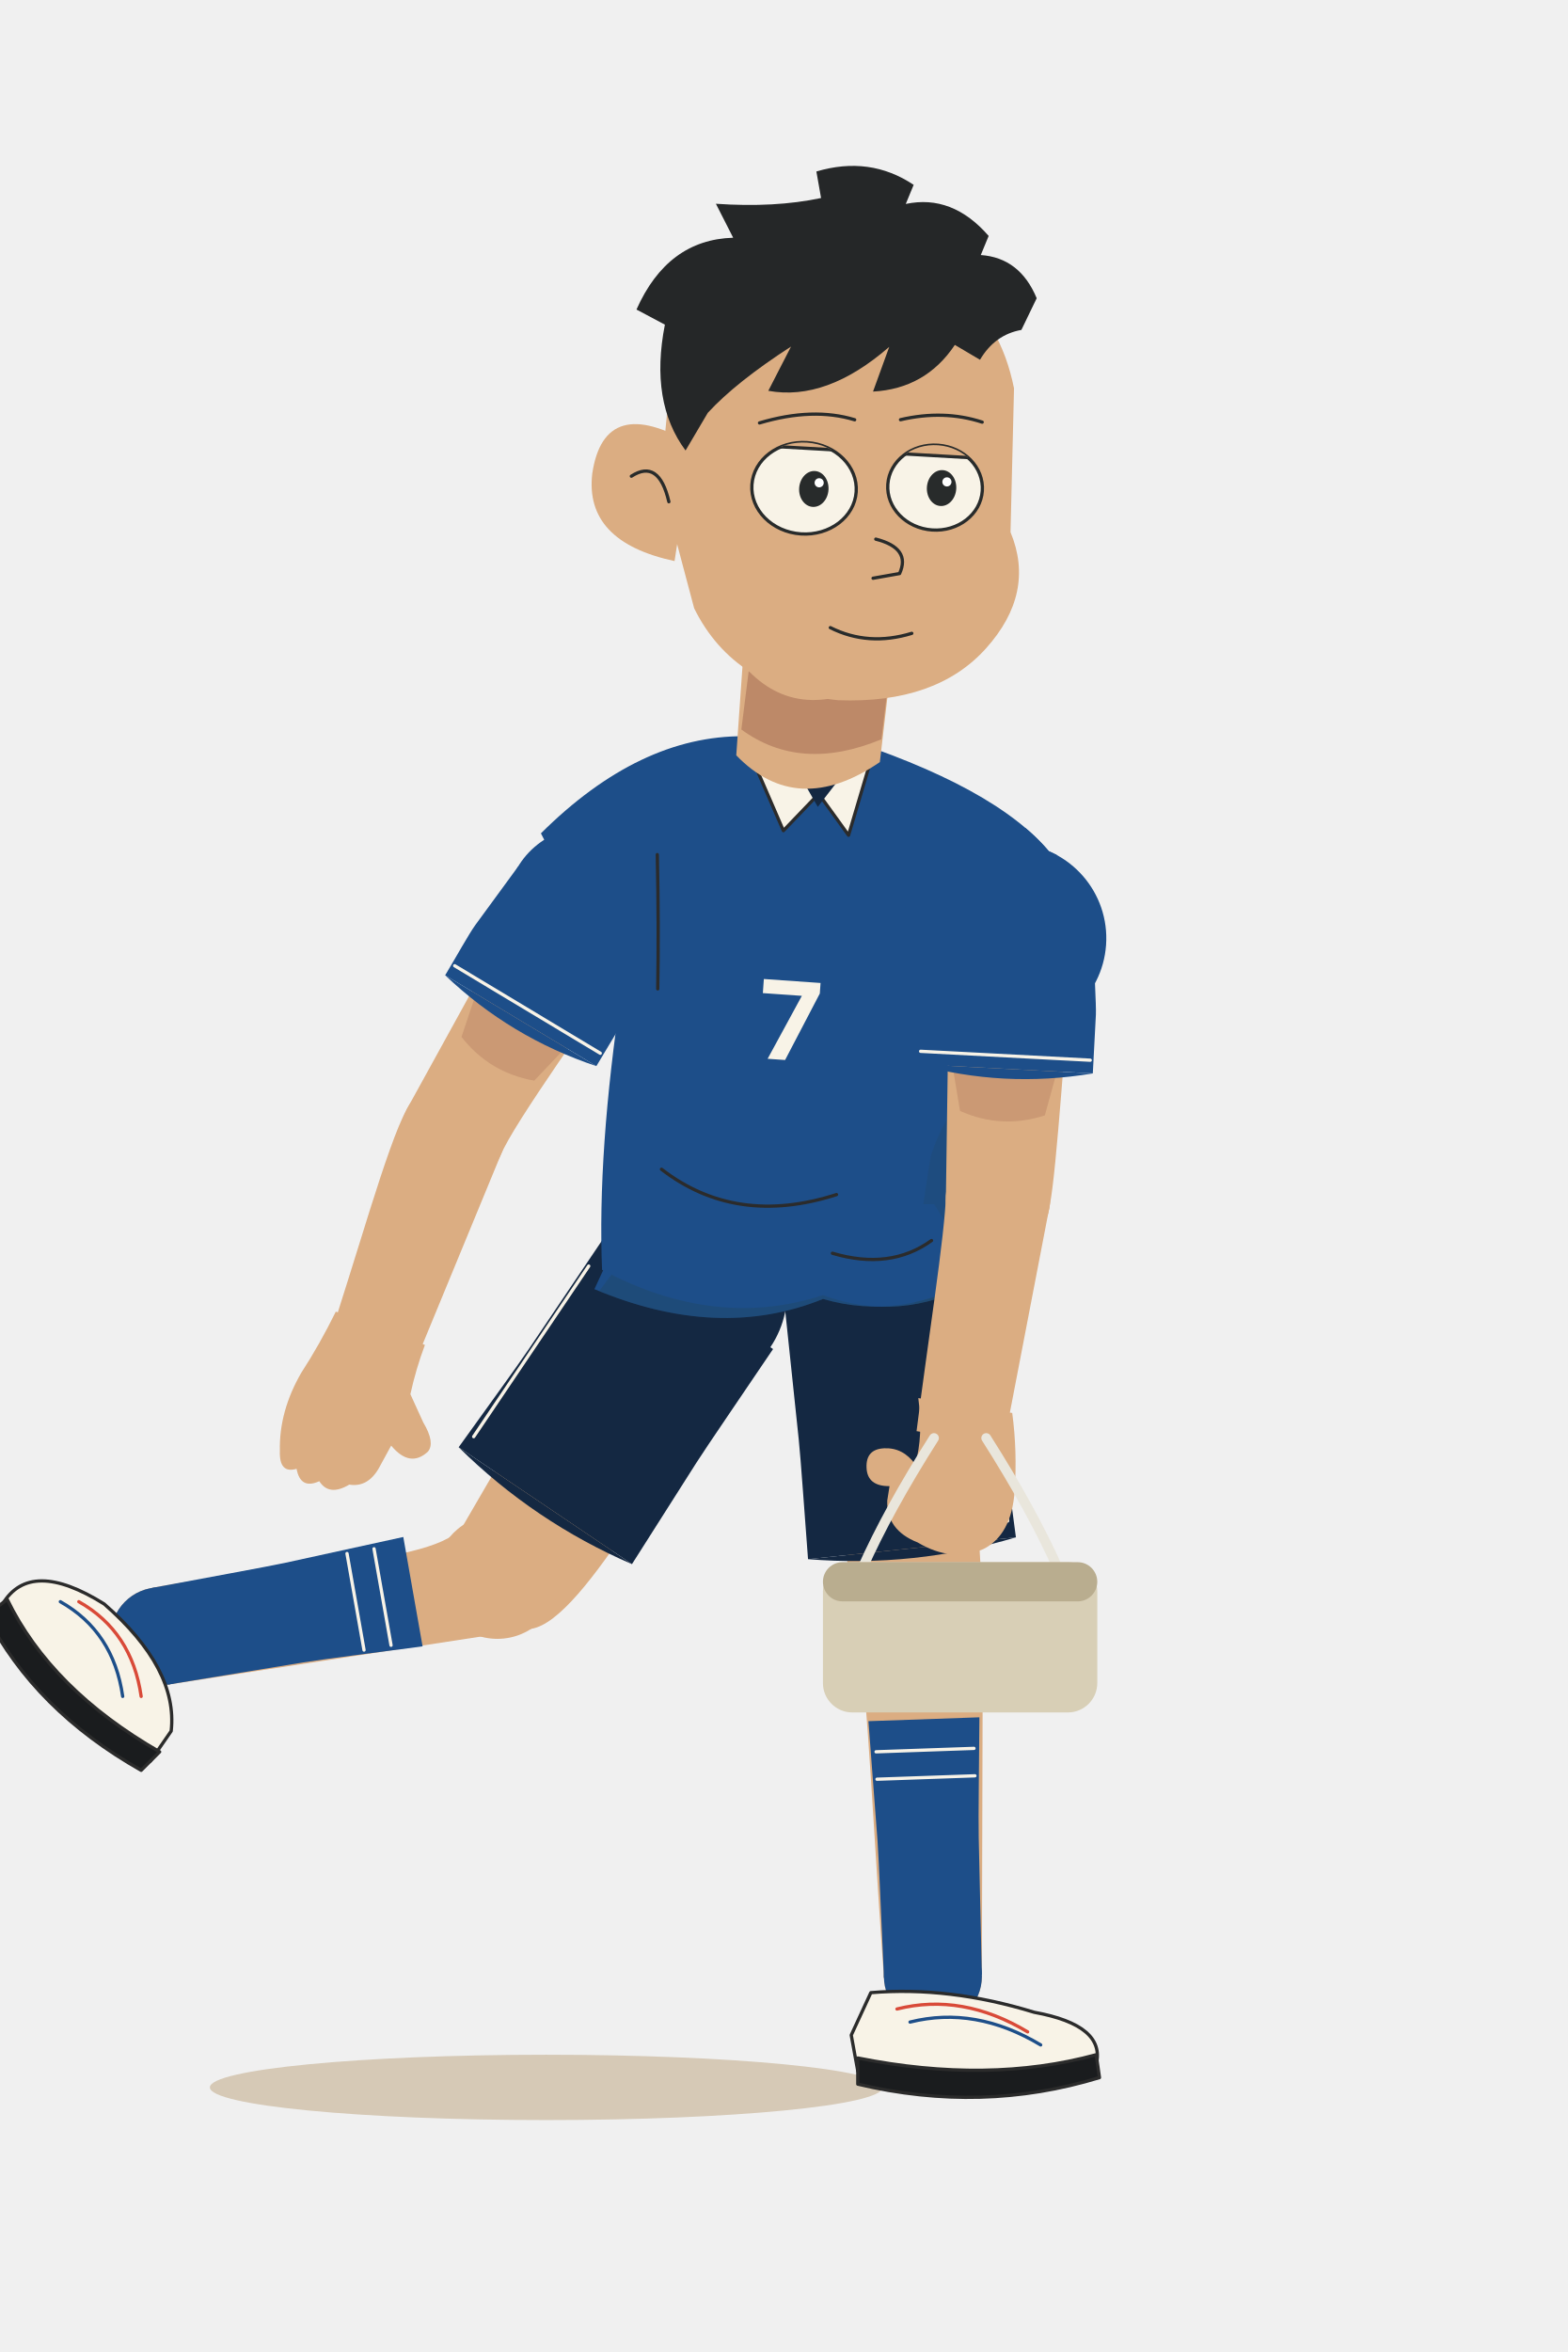
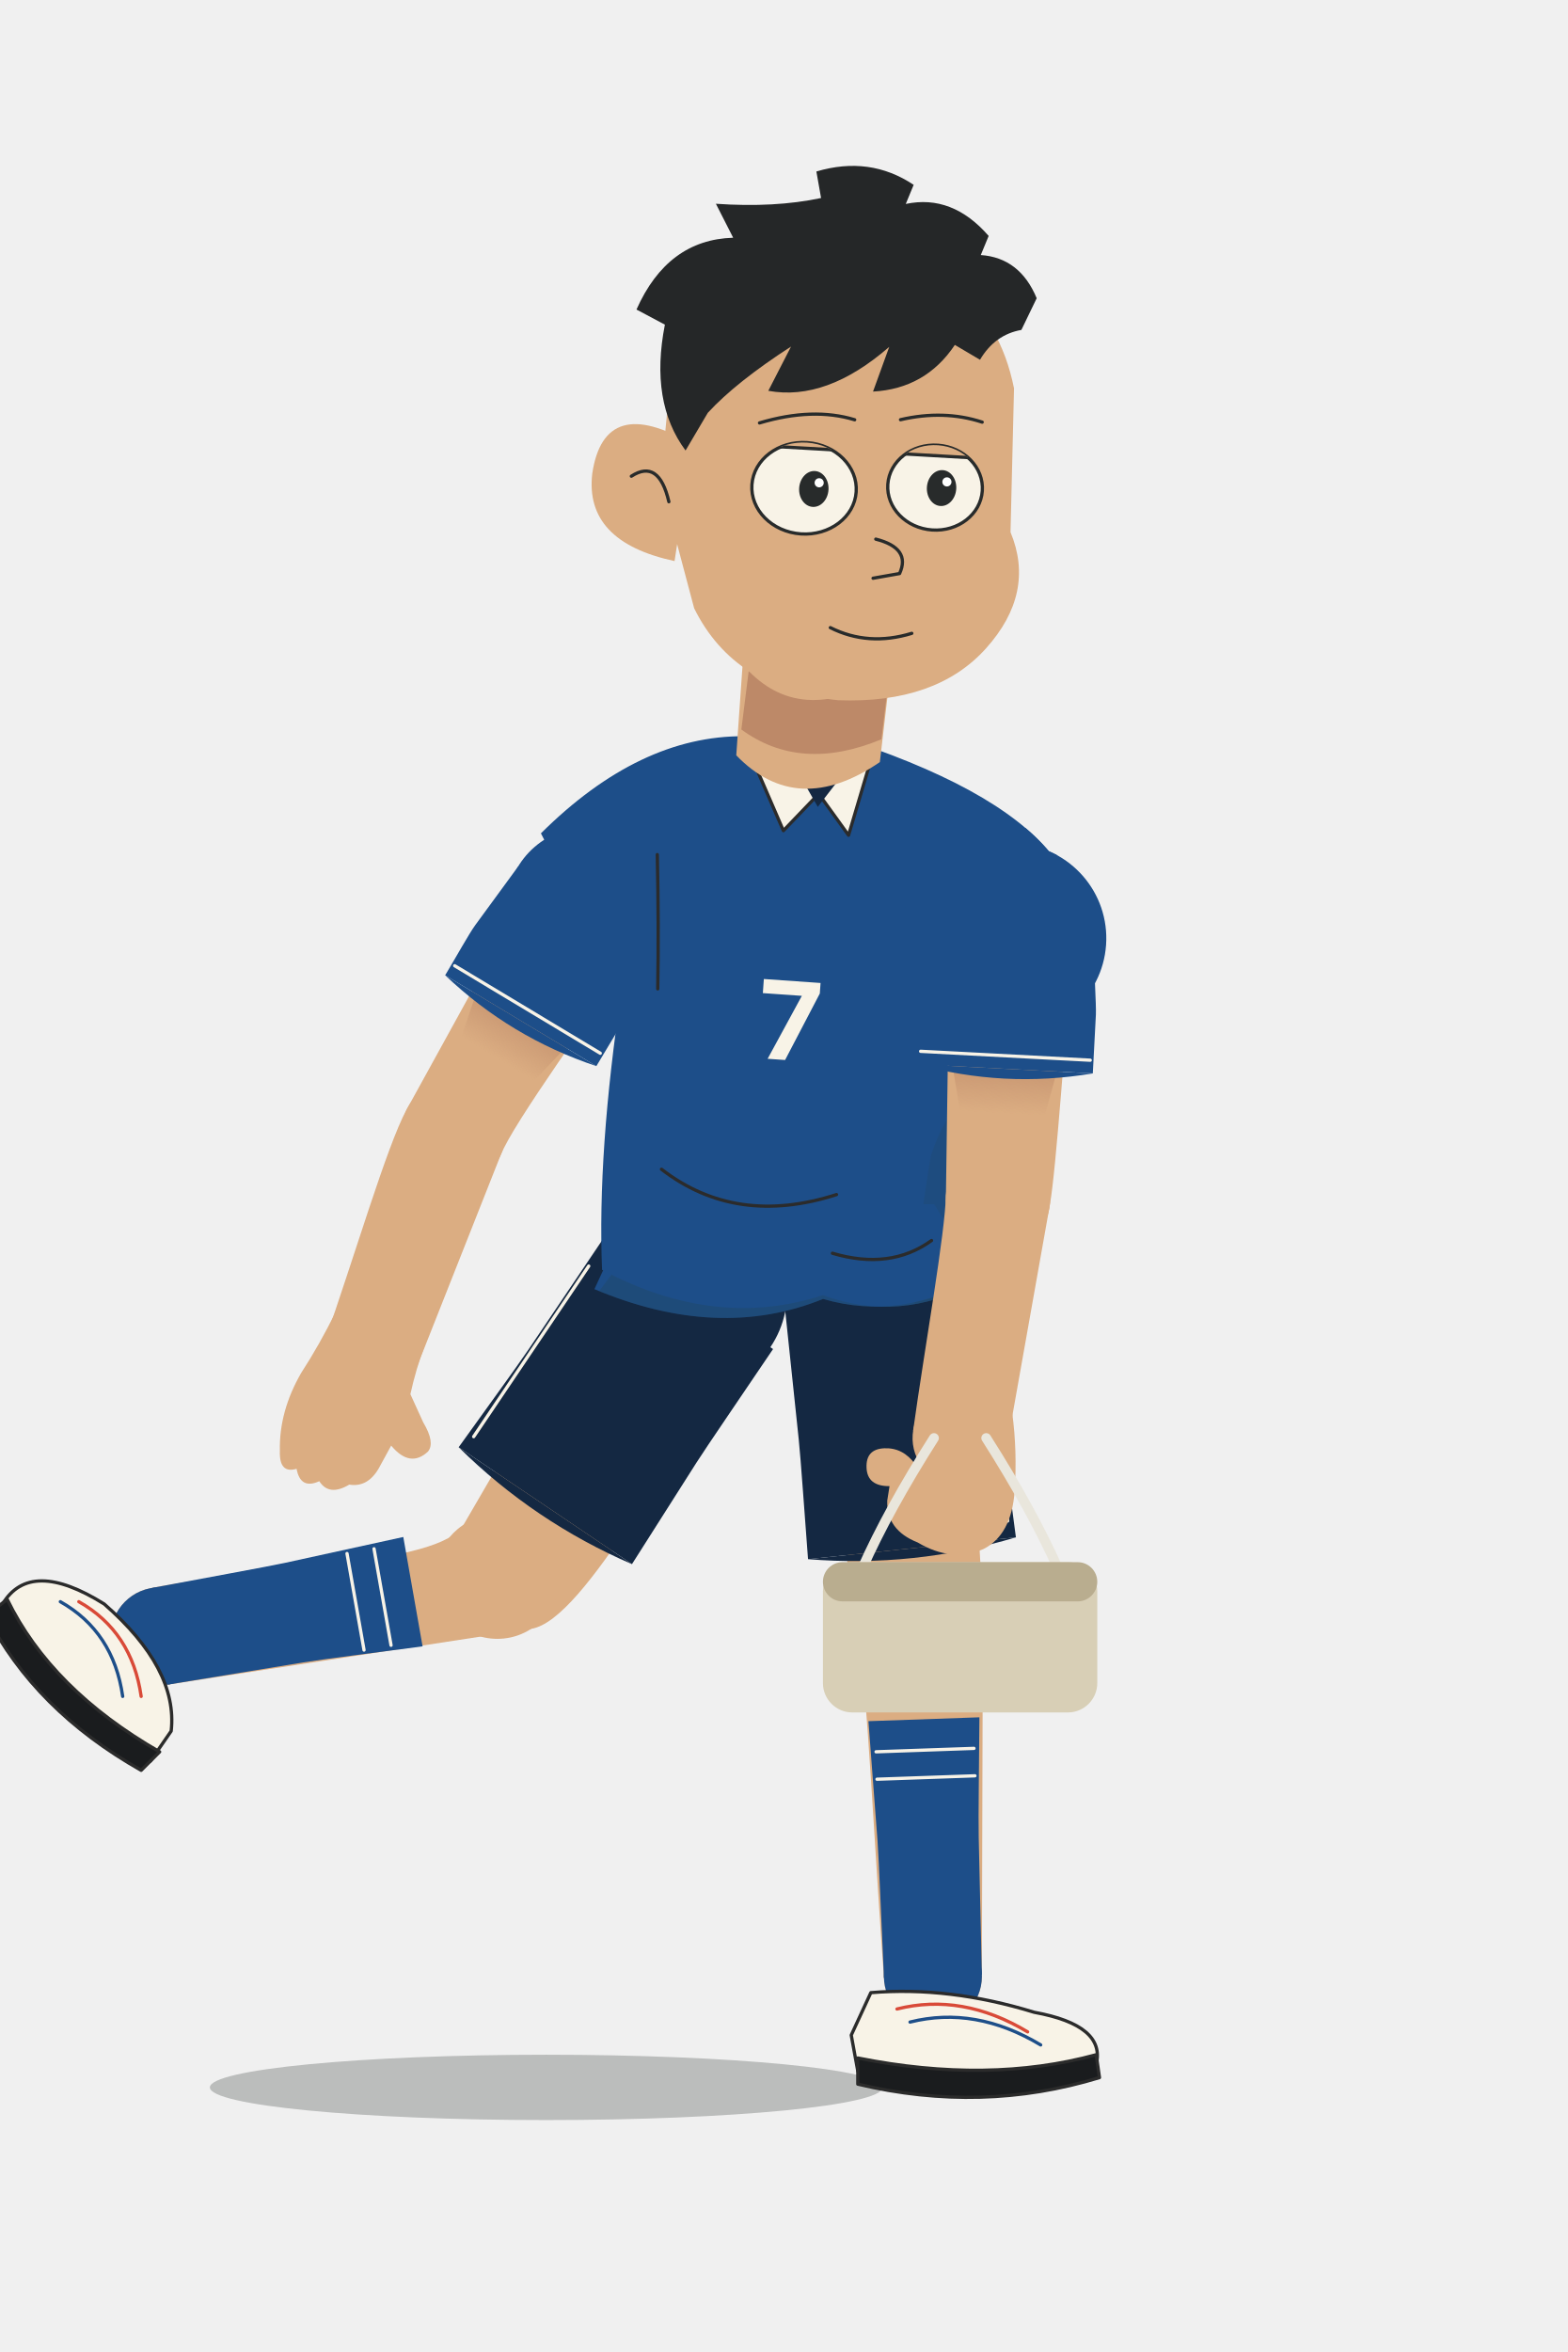
<svg xmlns="http://www.w3.org/2000/svg" width="480" height="720" viewBox="0 0 480 720" role="img" aria-label="tung xach com" stroke-linecap="round" stroke-linejoin="round">
  <g transform="translate(240 50) scale(1)" data-pose="tung-xach-com">
    <g transform="translate(0 0) scale(1 1)" stroke-linecap="round" stroke-linejoin="round" style="--lw:1;--inner-ink:rgba(32,24,18,.36)">
-       <ellipse data-shadow="drawn-contact" cx="-72.74" cy="589" rx="103" ry="10" fill="#d6c9b6" stroke="none" />
+       <ellipse data-shadow="drawn-contact" cx="-72.74" cy="589" rx="103" ry="10" fill="#232a26" opacity="0.26" stroke="none" />
      <g transform="translate(0 0.6391641)">
        <g>
          <path d="M -30 335 H 32 L 30 356.571 Q 1 330.571 -28 356.571 Z" fill="#142842" stroke="none" />
        </g>
-         <g>
-           <g>
-             <path d="M 7.131 347.509 C 15.871 404.292 20.638 435.264 23.022 450.75 S 27.98 518.437 30.649 554.884 Q 45.64 554.361 60.631 553.837 C 60.795 495.681 60.884 463.96 60.929 448.099 S 56.99 379.454 54.869 342.491 Q 31 345 7.131 347.509 Z" fill="#dbad82" stroke="none" />
-             <path d="M 22.975 449.425 a 19 19 0 1 0 38 0 a 19 19 0 1 0 -38 0 Z" fill="#dbad82" stroke="none" />
-             <path d="M 30.64 554.361 a 15 15 0 1 0 30 0 a 15 15 0 1 0 -30 0 Z" fill="#dbad82" stroke="none" />
-           </g>
+         <g data-limb="L">
          <g>
            <g>
-               <path d="M 25.902 476.252 C 27.432 496.423 28.266 507.426 28.684 512.927 S 29.961 540.199 30.649 554.884 Q 45.64 554.361 60.631 553.837 C 60.099 530.742 59.81 518.144 59.665 511.845 S 59.805 487.939 59.881 475.066 Q 42.892 475.659 25.902 476.252 Z" fill="#1d4e89" stroke="none" />
-               <path d="M 30.64 554.361 a 15 15 0 1 0 30 0 a 15 15 0 1 0 -30 0 Z" fill="#1d4e89" stroke="none" />
+               <path d="M 7.131 347.509 C 15.871 404.292 20.638 435.264 23.022 450.75 S 27.98 518.437 30.649 554.884 Q 45.64 554.361 60.631 553.837 C 60.795 495.681 60.884 463.96 60.929 448.099 S 56.99 379.454 54.869 342.491 Q 31 345 7.131 347.509 Z" fill="#dbad82" stroke="none" />
+               <path d="M 22.975 449.425 a 19 19 0 1 0 38 0 a 19 19 0 1 0 -38 0 Z" fill="#dbad82" stroke="none" />
+               <path d="M 30.64 554.361 a 15 15 0 1 0 30 0 a 15 15 0 1 0 -30 0 Z" fill="#dbad82" stroke="none" />
            </g>
-             <path d="M 58.212 484.58 L 28.231 485.627 M 58.505 492.974 L 28.524 494.021" fill="none" stroke="#f8f3e7" style="stroke-width:calc(2.6px * var(--lw, 1))" />
+             <g>
+               <g>
+                 <path d="M 25.902 476.252 C 27.432 496.423 28.266 507.426 28.684 512.927 S 29.961 540.199 30.649 554.884 Q 45.64 554.361 60.631 553.837 C 60.099 530.742 59.81 518.144 59.665 511.845 S 59.805 487.939 59.881 475.066 Q 42.892 475.659 25.902 476.252 Z" fill="#1d4e89" stroke="none" />
+                 <path d="M 30.64 554.361 a 15 15 0 1 0 30 0 a 15 15 0 1 0 -30 0 Z" fill="#1d4e89" stroke="none" />
+               </g>
+               <path d="M 58.212 484.58 L 28.231 485.627 M 58.505 492.974 L 28.524 494.021" fill="none" stroke="#f8f3e7" style="stroke-width:calc(2.6px * var(--lw, 1))" />
+             </g>
+             <g transform="translate(45.63994 554.3608) rotate(0)">
+               <g transform="translate(-35 -555)" style="stroke-width:calc(3.8px * var(--lw, 1));stroke:var(--inner-ink, #2b2b2b)">
+                 <path d="M 16 560 Q 40 558 66 566 Q 88 570 85 582 Q 54 594 12 584 L 10 573 Z" fill="#f8f3e7" />
+                 <path d="M 12 580 Q 52 588 85 579 L 86 586 Q 50 597 12 588 Z" fill="#1a1c1e" style="stroke-width:calc(2.5px * var(--lw, 1))" />
+                 <path d="M 24 565 Q 44 560 64 572" stroke="#d94a38" style="stroke-width:calc(3px * var(--lw, 1))" fill="none" />
+                 <path d="M 28 569 Q 48 564 68 576" stroke="#1d4e89" style="stroke-width:calc(2.5px * var(--lw, 1))" fill="none" />
+               </g>
+             </g>
+             <g>
+               <path d="M 0.17 348.24 C 2.584 371.214 3.901 383.745 4.56 390.01 S 6.411 413.835 7.407 426.664 Q 39.232 423.319 71.056 419.974 C 68.397 399.929 66.946 388.996 66.22 383.53 S 63.367 356.379 61.83 341.76 Q 31 345 0.17 348.24 Z" fill="#142842" stroke="none" />
+               <path d="M 1 345 a 30 30 0 1 0 60 0 a 30 30 0 1 0 -60 0 Z" fill="#142842" stroke="none" />
+               <path d="M 7.407 426.664 Q 39.859 429.286 71.056 419.974 Z" fill="#142842" stroke="none" />
+             </g>
+             <path d="M 61.933 352.307 L 68.518 414.962" fill="none" stroke="#f8f3e7" style="stroke-width:calc(3.5px * var(--lw, 1))" />
          </g>
-           <g transform="translate(45.63994 554.3608) rotate(0)">
-             <g transform="translate(-35 -555)" style="stroke-width:calc(3.8px * var(--lw, 1));stroke:var(--inner-ink, #2b2b2b)">
-               <path d="M 16 560 Q 40 558 66 566 Q 88 570 85 582 Q 54 594 12 584 L 10 573 Z" fill="#f8f3e7" />
-               <path d="M 12 580 Q 52 588 85 579 L 86 586 Q 50 597 12 588 Z" fill="#1a1c1e" style="stroke-width:calc(2.5px * var(--lw, 1))" />
-               <path d="M 24 565 Q 44 560 64 572" stroke="#d94a38" style="stroke-width:calc(3px * var(--lw, 1))" fill="none" />
-               <path d="M 28 569 Q 48 564 68 576" stroke="#1d4e89" style="stroke-width:calc(2.5px * var(--lw, 1))" fill="none" />
-             </g>
-           </g>
-           <g>
-             <path d="M 0.17 348.24 C 2.584 371.214 3.901 383.745 4.56 390.01 S 6.411 413.835 7.407 426.664 Q 39.232 423.319 71.056 419.974 C 68.397 399.929 66.946 388.996 66.22 383.53 S 63.367 356.379 61.83 341.76 Q 31 345 0.17 348.24 Z" fill="#142842" stroke="none" />
-             <path d="M 1 345 a 30 30 0 1 0 60 0 a 30 30 0 1 0 -60 0 Z" fill="#142842" stroke="none" />
-             <path d="M 7.407 426.664 Q 39.859 429.286 71.056 419.974 Z" fill="#142842" stroke="none" />
-           </g>
-           <path d="M 61.933 352.307 L 68.518 414.962" fill="none" stroke="#f8f3e7" style="stroke-width:calc(3.5px * var(--lw, 1))" />
        </g>
        <g>
          <g>
            <path d="M -48.897 331.579 C -75.938 378.074 -90.688 403.434 -98.063 416.114 S -160.243 428.721 -193.725 435.51 Q -191.12 450.282 -188.515 465.054 C -127.384 455.665 -94.039 450.544 -77.367 447.984 S -32.996 389.768 -9.103 358.421 Q -29 345 -48.897 331.579 Z" fill="#dbad82" stroke="none" />
            <path d="M -106.715 432.049 a 19 19 0 1 0 38 0 a 19 19 0 1 0 -38 0 Z" fill="#dbad82" stroke="none" />
            <path d="M -206.12 450.282 a 15 15 0 1 0 30 0 a 15 15 0 1 0 -30 0 Z" fill="#dbad82" stroke="none" />
          </g>
          <g>
            <g>
              <path d="M -116.518 419.865 C -136.281 424.188 -147.06 426.545 -152.45 427.724 S -179.279 432.785 -193.725 435.51 Q -191.12 450.282 -188.515 465.054 C -165.719 461.314 -153.284 459.273 -147.067 458.253 S -123.373 455.065 -110.614 453.349 Q -113.566 436.607 -116.518 419.865 Z" fill="#1d4e89" stroke="none" />
              <path d="M -206.12 450.282 a 15 15 0 1 0 30 0 a 15 15 0 1 0 -30 0 Z" fill="#1d4e89" stroke="none" />
            </g>
            <path d="M -120.268 453.02 L -125.478 423.476 M -128.541 454.479 L -133.75 424.935" fill="none" stroke="#f8f3e7" style="stroke-width:calc(2.6px * var(--lw, 1))" />
          </g>
          <g transform="translate(-191.1201 450.282) rotate(45)">
            <g transform="translate(33 -555)" style="stroke-width:calc(3.8px * var(--lw, 1));stroke:var(--inner-ink, #2b2b2b)">
              <path d="M -52 560 Q -78 566 -74 582 Q -50 594 -8 584 L -10 573 Q -22 558 -52 560 Z" fill="#f8f3e7" />
              <path d="M -74 580 Q -45 590 -8 580 L -8 588 Q -44 598 -75 588 Z" fill="#1a1c1e" style="stroke-width:calc(2.5px * var(--lw, 1))" />
              <path d="M -58 565 Q -40 560 -24 572" stroke="#d94a38" style="stroke-width:calc(3px * var(--lw, 1))" fill="none" />
              <path d="M -62 569 Q -44 564 -28 576" stroke="#1d4e89" style="stroke-width:calc(2.5px * var(--lw, 1))" fill="none" />
            </g>
          </g>
          <g>
            <path d="M -54.7 327.665 C -67.618 346.816 -74.663 357.262 -78.186 362.485 S -92.083 381.925 -99.566 392.393 Q -73.036 410.287 -46.507 428.181 C -35.661 411.116 -29.744 401.809 -26.786 397.155 S -11.52 374.522 -3.3 362.335 Q -29 345 -54.7 327.665 Z" fill="#142842" stroke="none" />
            <path d="M -59 345 a 30 30 0 1 0 60 0 a 30 30 0 1 0 -60 0 Z" fill="#142842" stroke="none" />
            <path d="M -99.566 392.393 Q -76.392 415.261 -46.507 428.181 Z" fill="#142842" stroke="none" />
          </g>
          <path d="M -59.743 336.929 L -94.972 389.158" fill="none" stroke="#f8f3e7" style="stroke-width:calc(3.5px * var(--lw, 1))" />
        </g>
        <path d="M -46 318 H 48 V 350 H 28 Q 1 326.571 -26 350 H -46 Z" fill="#142842" stroke="none" />
        <g transform="rotate(4 0 345)">
          <g>
            <g>
-               <path d="M -84.929 223.374 C -103.767 264.062 -114.043 286.255 -119.18 297.352 S -131.595 344.832 -138.28 370.399 Q -125.336 374.233 -112.392 378.067 C -99.779 340.196 -92.898 319.538 -89.458 309.209 S -64.506 264.63 -51.071 240.626 Q -68 232 -84.929 223.374 Z" fill="#dbad82" stroke="none" />
+               <path d="M -84.929 223.374 C -103.767 264.062 -114.043 286.255 -119.18 297.352 S -132.256 344.637 -139.297 370.098 Q -125.336 374.233 -111.376 378.368 C -99.321 340.331 -92.746 319.583 -89.458 309.209 S -64.506 264.63 -51.071 240.626 Q -68 232 -84.929 223.374 Z" fill="#dbad82" stroke="none" />
              <path d="M -120.319 303.281 a 16 16 0 1 0 32 0 a 16 16 0 1 0 -32 0 Z" fill="#dbad82" stroke="none" />
              <path d="M -87 232 a 19 19 0 1 0 38 0 a 19 19 0 1 0 -38 0 Z" fill="#dbad82" stroke="none" />
+               <path d="M -139.896 374.233 a 14.56 14.56 0 1 0 29.12 0 a 14.56 14.56 0 1 0 -29.12 0 Z" fill="#dbad82" stroke="none" />
              <path d="M -136.434 360.433 Q -140.689 370.854 -145.699 379.882 Q -151.664 392.133 -150.55 404.144 Q -150.311 411.223 -145.061 409.274 Q -143.43 415.598 -137.862 412.575 Q -134.521 417.069 -128.635 412.972 Q -122.947 413.488 -119.965 407.363 L -116.664 400.164 Q -110.419 406.686 -105.289 401.197 Q -103.261 398.294 -107.358 392.408 L -111.893 384.056 Q -110.74 376.221 -108.513 368.704 Z" fill="#dbad82" stroke="none" />
            </g>
-             <path d="M -100.416 260.376 L -71.904 274.904 L -80.751 285.66 Q -94.604 284.213 -103.917 273.856 Z" fill="#bd8968" opacity="0.55" stroke="none" />
+             <g data-shadow="drawn-sleeve">
+               <defs>
+                 <linearGradient id="slsh-r-R6H3" gradientUnits="userSpaceOnUse" x1="-86.16" y1="267.64" x2="-92.334" y2="279.758">
+                   <stop offset="0" stop-color="#bd8968" stop-opacity="0.6" />
+                   <stop offset="1" stop-color="#bd8968" stop-opacity="0" />
+                 </linearGradient>
+               </defs>
+               <path d="M -100.416 260.376 L -71.904 274.904 L -80.751 285.66 Q -94.604 284.213 -103.917 273.856 Z" fill="url(#slsh-r-R6H3)" stroke="none" />
+             </g>
          </g>
          <g>
            <path d="M -24 176 Q -56 178 -84 210 L -56 256 Q -60 306 -56 342 Q -20 358 12 345 Q 36 352 58 338 Q 52 300 50 256 L 76 210 Q 62 190 16 177 Q -6 192 -24 176 Z" fill="#1d4e89" stroke="none" />
            <path d="M -47.771 321.275 L 44.005 314.857 L 59.505 335.827 Q 36.54 351.467 12.11 346.158 Q -18.905 361.359 -57.928 348.048 Z" fill="#1d4e89" stroke="none" />
            <path d="M -90.275 220.65 C -96.749 230.932 -100.279 236.54 -102.045 239.344 S -107.357 249.769 -110.217 255.383 Q -86.16 267.64 -62.102 279.898 C -57.608 271.077 -55.156 266.266 -53.931 263.86 S -48.597 250.528 -45.725 243.35 Q -68 232 -90.275 220.65 Z" fill="#1d4e89" stroke="none" />
            <path d="M -93 232 a 25 25 0 1 0 50 0 a 25 25 0 1 0 -50 0 Z" fill="#1d4e89" stroke="none" />
            <path d="M -110.217 255.383 Q -88.884 272.986 -62.102 279.898 Z" fill="#1d4e89" stroke="none" />
          </g>
          <path d="M -61.177 275.88 L -107.51 252.272" fill="none" stroke="#f8f3e7" style="stroke-width:calc(3.5px * var(--lw, 1))" />
          <g>
            <defs>
              <clipPath id="drawn-hem-R6H1">
                <path d="M -24 176 Q -56 178 -84 210 L -56 256 Q -60 306 -56 342 Q -20 358 12 345 Q 36 352 58 338 Q 52 300 50 256 L 76 210 Q 62 190 16 177 Q -6 192 -24 176 Z M -47.771 321.275 L 44.005 314.857 L 59.505 335.827 Q 36.54 351.467 12.11 346.158 Q -18.905 361.359 -57.928 348.048 Z" />
              </clipPath>
            </defs>
            <path data-shadow="drawn-hem" clip-path="url(#drawn-hem-R6H1)" d="M-49 337Q-19 350 12 341Q36 348 56 337L56 348Q35 360 13 355Q-20 365-58 351Z" fill="#253f37" opacity="0.2" stroke="none" />
            <path data-shadow="drawn-side" clip-path="url(#drawn-hem-R6H1)" d="M70 268Q48 276 42 300Q38 340 42 366H110V268Z" fill="#253f37" opacity="0.12" stroke="none" />
          </g>
          <g style="stroke:var(--inner-ink, #2b2b2b)">
            <path d="M -24 177 L -10 204 L 0 192 L 10 204 L 16 177 Z" fill="#f8f3e7" style="stroke-width:calc(2.6px * var(--lw, 1))" />
            <path d="M -8 184 L 0 196 L 8 184 Z" fill="#142842" stroke="none" />
            <path d="M -48 214 Q -46 236 -45 255 M 52 216 L 54 252 M -40 310 Q -16 326 14 314 M 14 332 Q 32 336 44 326" fill="none" style="stroke-width:calc(2.4px * var(--lw, 1))" />
            <g transform="translate(-4 0) scale(1 1)">
              <text x="0" y="274" text-anchor="middle" font-family="'Arial Black', Impact, sans-serif" font-weight="900" font-size="34" fill="#f8f3e7" stroke="none">7</text>
            </g>
          </g>
-           <g transform="rotate(0 -6 180)">
+           <g data-part="head" transform="rotate(0 -6 180)">
            <g transform="translate(0 0) scale(1)" stroke="#282b2b" style="stroke-width:calc(3.5px * var(--lw, 1))" stroke-linejoin="round" stroke-linecap="round">
              <path d="M -26 142 L -26 182 Q -6 200 18 181 L 20 138" fill="#dbad82" stroke="#282b2b" style="stroke-width:0px" />
              <path d="M -24 156 Q -6 172 19 154 L 18 174 Q -6 186 -25 174 Z" fill="#bd8968" stroke="none" />
              <path d="M -54 62 Q -50 25 -9 24 Q 40 24 51 64 L 53 108 Q 62 126 48 144 Q 34 162 4 163 Q -28 162 -42 138 L -55 100 Z" fill="#dbad82" stroke="#282b2b" style="stroke-width:0px" />
              <path d="M -46 88 Q -74 74 -76 99 Q -77 120 -49 124" fill="#dbad82" stroke="#282b2b" style="stroke-width:0px" />
              <path d="M -64 99 Q -56 93 -52 106" fill="none" style="stroke-width:calc(2.4px * var(--lw, 1))" />
              <path d="M -48 90 Q -60 76 -57 52 L -66 48 Q -58 26 -38 24 L -44 14 Q -26 14 -12 10 L -14 2 Q 2 -4 16 4 L 14 10 Q 28 6 40 18 L 38 24 Q 50 24 56 36 L 52 46 Q 44 48 40 56 L 32 52 Q 24 66 8 68 L 12 54 Q -6 72 -24 70 L -18 56 Q -34 68 -42 78 Z" fill="#252728" visibility="visible" stroke="#282b2b" style="stroke-width:0px" />
              <path d="M -16 18 Q -4 12 6 16 M 16 14 Q 26 16 34 26 M -8 38 Q 4 38 12 48" fill="none" visibility="visible" stroke="#252728" style="stroke-width:calc(2.2px * var(--lw, 1))" />
              <g>
                <defs>
                  <clipPath id="tung-soccer-head-R5im-eyes">
                    <ellipse cx="-11" cy="99" rx="16" ry="14" />
                    <ellipse cx="29" cy="96" rx="14.5" ry="13" />
                  </clipPath>
                </defs>
                <ellipse cx="-11" cy="99" rx="16" ry="14" fill="#f8f3e7" style="stroke-width:calc(2.5px * var(--lw, 1))" />
                <ellipse cx="29" cy="96" rx="14.5" ry="13" fill="#f8f3e7" style="stroke-width:calc(2.5px * var(--lw, 1))" />
                <g clip-path="url(#tung-soccer-head-R5im-eyes)">
                  <ellipse cx="-8" cy="99" rx="4.5" ry="5.5" fill="#282b2b" stroke="none" />
                  <ellipse cx="31" cy="96" rx="4.5" ry="5.5" fill="#282b2b" stroke="none" />
                  <circle cx="-6.5" cy="97" r="1.4" fill="#ffffff" stroke="none" />
                  <circle cx="32.5" cy="94" r="1.4" fill="#ffffff" stroke="none" />
                  <path d="M -32 76 L 48 74 L 48 86 L -32 87 Z" fill="#dbad82" style="stroke-width:calc(2.4px * var(--lw, 1))" />
                </g>
                <path d="M -26 80 Q -10 74 3 77 M 17 76 Q 30 72 42 75" fill="none" style="stroke-width:calc(5.5px * var(--lw, 1))" />
                <path d="M 12 113 Q 23 115 20 123 L 12 125" fill="none" style="stroke-width:calc(2.5px * var(--lw, 1))" />
                <g>
                  <path d="M 0 141 Q 12 146 25 141" fill="none" style="stroke-width:calc(2.6px * var(--lw, 1))" />
                </g>
              </g>
            </g>
          </g>
-           <g>
+           <g data-limb="L">
            <g>
-               <path d="M 43.003 232.332 C 45.425 275.835 46.745 299.565 47.406 311.429 S 44.866 358.945 43.498 384.53 Q 56.947 385.706 70.395 386.883 C 75.34 345.998 78.038 323.697 79.386 312.546 S 80.433 259.976 80.997 231.668 Q 62 232 43.003 232.332 Z" fill="#dbad82" stroke="none" />
-               <path d="M 47.396 311.988 a 16 16 0 1 0 32 0 a 16 16 0 1 0 -32 0 Z" fill="#dbad82" stroke="none" />
-               <path d="M 43 232 a 19 19 0 1 0 38 0 a 19 19 0 1 0 -38 0 Z" fill="#dbad82" stroke="none" />
-               <path d="M 72.33 376.934 Q 74.701 388.384 74.743 400.755 Q 74.687 414.241 66.389 419.136 Q 56.975 423.934 46.208 418.495 Q 36.362 415.385 36.027 406.362 L 36.417 401.899 Q 29.625 402.429 28.998 396.752 Q 28.37 391.076 34.046 390.448 Q 39.723 389.821 43.795 394.674 Q 45.692 385.846 43.321 374.396 Z" fill="#dbad82" stroke="none" />
+               <g>
+                 <path d="M 43.003 232.332 C 45.425 275.835 46.745 299.565 47.406 311.429 S 44.179 358.885 42.442 384.437 Q 56.947 385.706 71.451 386.975 C 75.816 346.039 78.196 323.711 79.386 312.546 S 80.433 259.976 80.997 231.668 Q 62 232 43.003 232.332 Z" fill="#dbad82" stroke="none" />
+                 <path d="M 47.396 311.988 a 16 16 0 1 0 32 0 a 16 16 0 1 0 -32 0 Z" fill="#dbad82" stroke="none" />
+                 <path d="M 43 232 a 19 19 0 1 0 38 0 a 19 19 0 1 0 -38 0 Z" fill="#dbad82" stroke="none" />
+                 <path d="M 42.387 385.706 a 14.56 14.56 0 1 0 29.12 0 a 14.56 14.56 0 1 0 -29.12 0 Z" fill="#dbad82" stroke="none" />
+                 <path d="M 72.33 376.934 Q 74.701 388.384 74.743 400.755 Q 74.687 414.241 66.389 419.136 Q 56.975 423.934 46.208 418.495 Q 36.362 415.385 36.027 406.362 L 36.417 401.899 Q 29.625 402.429 28.998 396.752 Q 28.37 391.076 34.046 390.448 Q 39.723 389.821 43.795 394.674 Q 45.692 385.846 43.321 374.396 Z" fill="#dbad82" stroke="none" />
+               </g>
+               <g data-shadow="drawn-sleeve">
+                 <defs>
+                   <linearGradient id="slsh-l-R6H4" gradientUnits="userSpaceOnUse" x1="62.698" y1="271.994" x2="62.935" y2="285.592">
+                     <stop offset="0" stop-color="#bd8968" stop-opacity="0.6" />
+                     <stop offset="1" stop-color="#bd8968" stop-opacity="0" />
+                   </linearGradient>
+                 </defs>
+                 <path d="M 46.701 272.273 L 78.696 271.715 L 75.933 285.365 Q 63.023 290.591 49.937 285.819 Z" fill="url(#slsh-l-R6H4)" stroke="none" />
+               </g>
            </g>
-             <path d="M 46.701 272.273 L 78.696 271.715 L 75.933 285.365 Q 63.023 290.591 49.937 285.819 Z" fill="#bd8968" opacity="0.55" stroke="none" />
+             <g>
+               <path d="M 37.004 232.436 C 36.115 244.554 35.63 251.163 35.388 254.468 S 35.592 266.166 35.702 272.465 Q 62.698 271.994 89.694 271.523 C 89.521 261.624 89.427 256.225 89.38 253.525 S 87.83 239.25 86.996 231.564 Q 62 232 37.004 232.436 Z" fill="#1d4e89" stroke="none" />
+               <path d="M 37 232 a 25 25 0 1 0 50 0 a 25 25 0 1 0 -50 0 Z" fill="#1d4e89" stroke="none" />
+               <path d="M 35.702 272.465 Q 62.803 277.993 89.694 271.523 Z" fill="#1d4e89" stroke="none" />
+               <path d="M 33 232 a 29 29 0 1 0 58 0 a 29 29 0 1 0 -58 0 Z" fill="#1d4e89" stroke="none" />
+             </g>
+             <g>
+               <clipPath id="shoulder-R1nim">
+                 <path d="M -24 176 Q -56 178 -84 210 L -56 256 Q -60 306 -56 342 Q -20 358 12 345 Q 36 352 58 338 Q 52 300 50 256 L 76 210 Q 62 190 16 177 Q -6 192 -24 176 Z" />
+                 <path d="M 33 232 a 29 29 0 1 0 58 0 a 29 29 0 1 0 -58 0 Z" />
+               </clipPath>
+               <g clip-path="url(#shoulder-R1nim)">
+                 <path d="M 76.4 201.2 A 34 34 0 0 0 47.6 262.8 Z" fill="#1d4e89" stroke="none" />
+               </g>
+             </g>
+             <path d="M 88.624 267.541 L 36.632 268.448" fill="none" stroke="#f8f3e7" style="stroke-width:calc(3.5px * var(--lw, 1))" />
          </g>
-           <g>
-             <path d="M 37.004 232.436 C 36.115 244.554 35.63 251.163 35.388 254.468 S 35.592 266.166 35.702 272.465 Q 62.698 271.994 89.694 271.523 C 89.521 261.624 89.427 256.225 89.38 253.525 S 87.83 239.25 86.996 231.564 Q 62 232 37.004 232.436 Z" fill="#1d4e89" stroke="none" />
-             <path d="M 37 232 a 25 25 0 1 0 50 0 a 25 25 0 1 0 -50 0 Z" fill="#1d4e89" stroke="none" />
-             <path d="M 35.702 272.465 Q 62.803 277.993 89.694 271.523 Z" fill="#1d4e89" stroke="none" />
-             <path d="M 33 232 a 29 29 0 1 0 58 0 a 29 29 0 1 0 -58 0 Z" fill="#1d4e89" stroke="none" />
-           </g>
-           <g>
-             <clipPath id="shoulder-R1nim">
-               <path d="M -24 176 Q -56 178 -84 210 L -56 256 Q -60 306 -56 342 Q -20 358 12 345 Q 36 352 58 338 Q 52 300 50 256 L 76 210 Q 62 190 16 177 Q -6 192 -24 176 Z" />
-               <path d="M 33 232 a 29 29 0 1 0 58 0 a 29 29 0 1 0 -58 0 Z" />
-             </clipPath>
-             <g clip-path="url(#shoulder-R1nim)">
-               <path d="M 76.4 201.2 A 34 34 0 0 0 47.6 262.8 Z" fill="#1d4e89" stroke="none" />
-             </g>
-           </g>
-           <path d="M 88.624 267.541 L 36.632 268.448" fill="none" stroke="#f8f3e7" style="stroke-width:calc(3.5px * var(--lw, 1))" />
        </g>
      </g>
    </g>
    <g transform="translate(53.96843 390.2186)">
      <path d="M-8 0Q-22 22-30 40H30Q22 22 8 0" fill="none" stroke="#e9e6dc" stroke-width="3" />
      <rect x="-42" y="38" width="84" height="46" rx="9" fill="#d8cfb6" />
      <rect x="-42" y="38" width="84" height="12" rx="6" fill="#b9ad8f" />
    </g>
  </g>
</svg>
